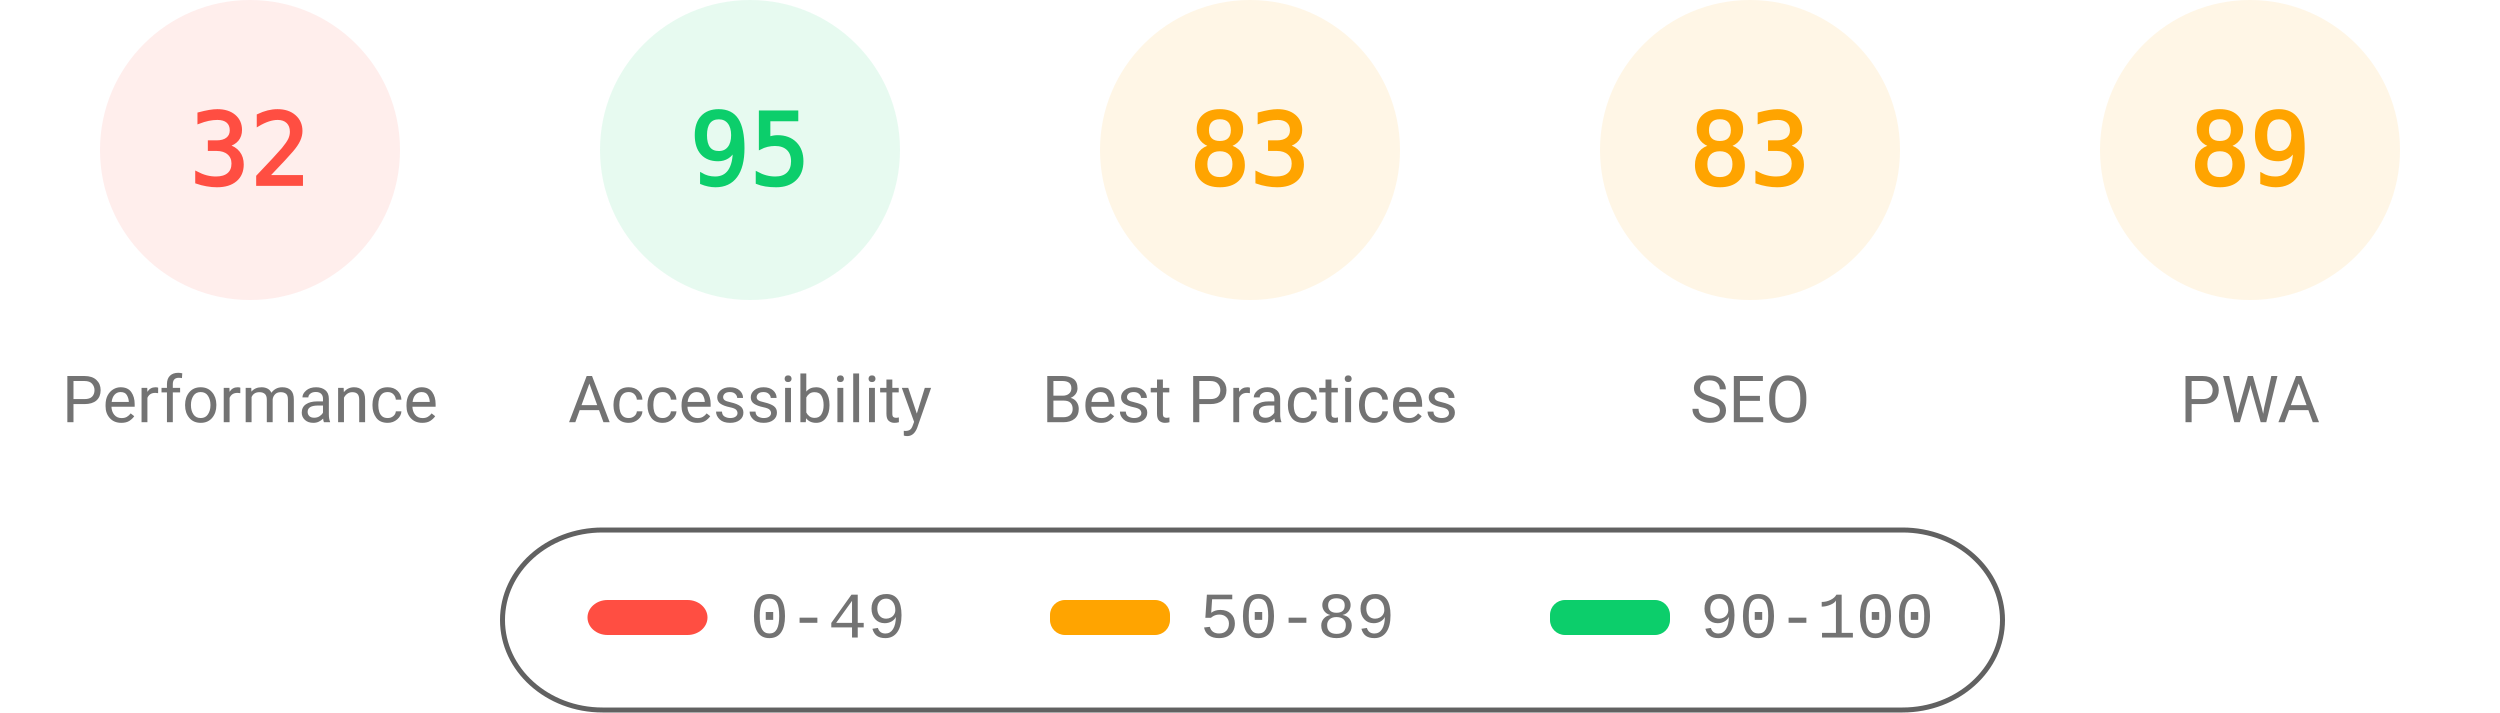
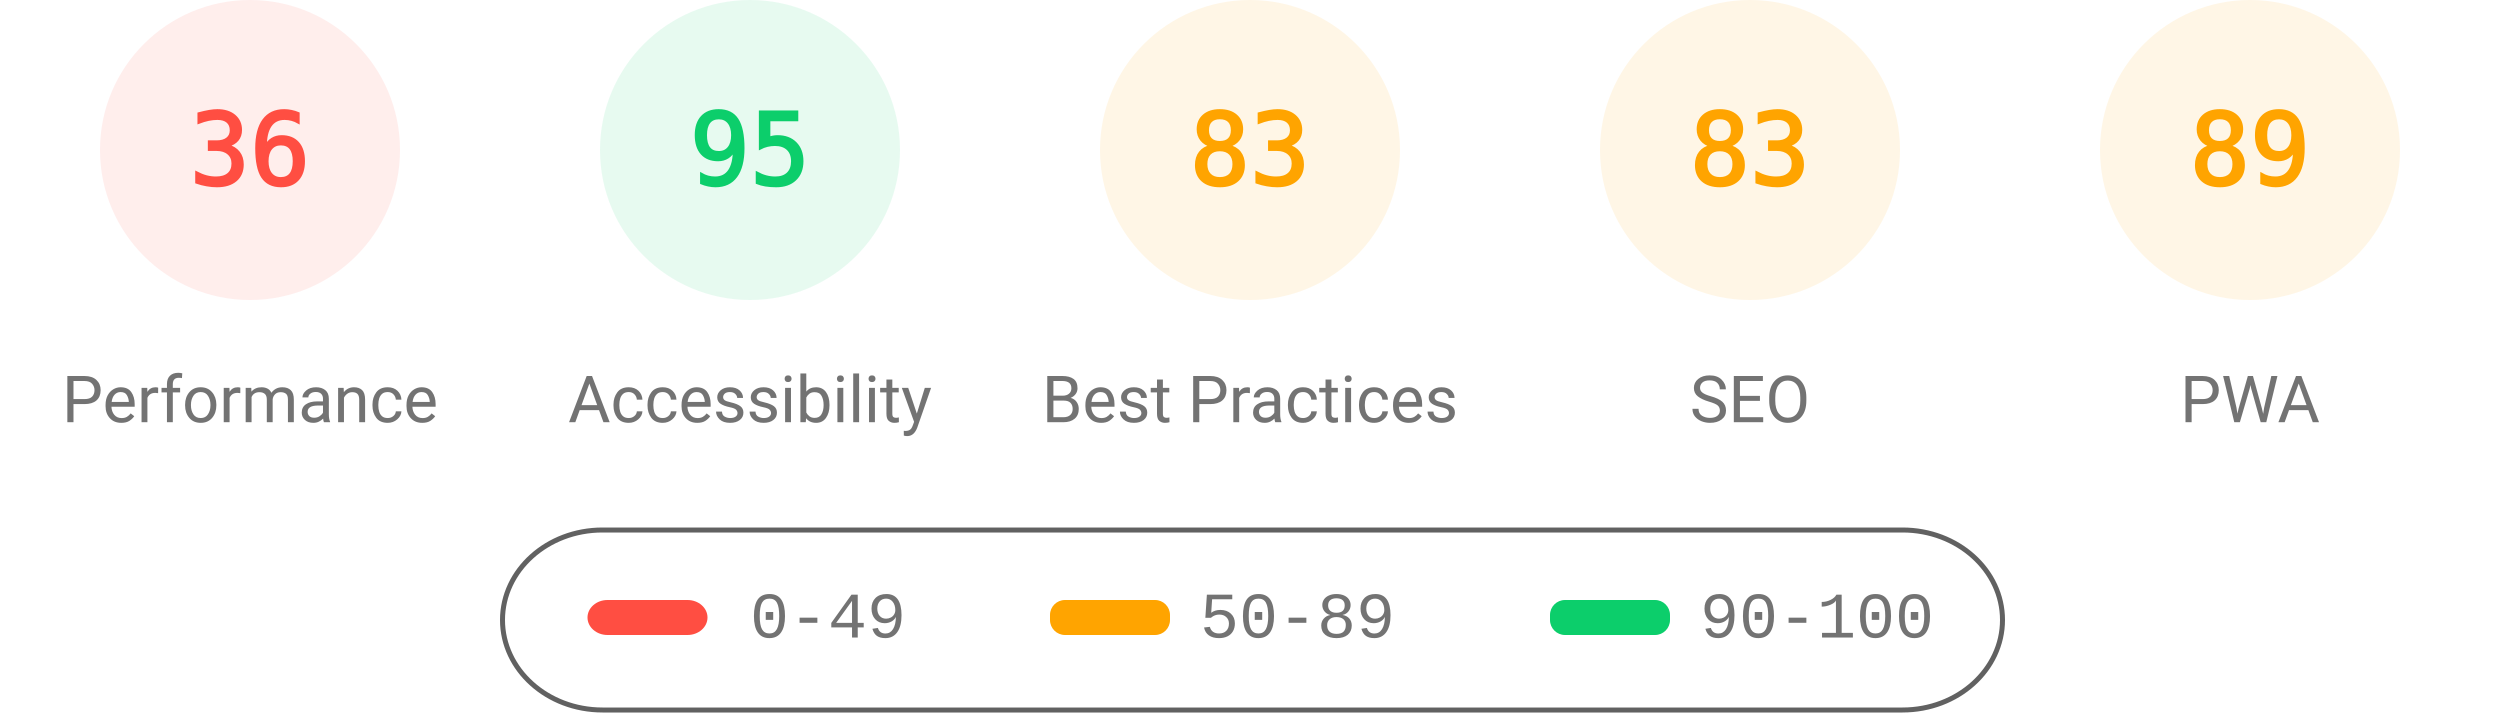
<svg xmlns="http://www.w3.org/2000/svg" fill="none" width="1000" height="285">
  <style>.gauge-base{opacity:.1}.gauge-arc{fill:none;animation-delay:250ms;stroke-linecap:round;transform:rotate(-90deg);transform-origin:100px 60px;animation:load-gauge 1s ease forwards}.guage-text{font-size:40px;font-family:monospace;text-align:center}.guage-red{color:#ff4e42;fill:#ff4e42;stroke:#ff4e42}.guage-orange{color:#ffa400;fill:#ffa400;stroke:#ffa400}.guage-green{color:#0cce6b;fill:#0cce6b;stroke:#0cce6b}.guage-undefined{color:#5c5c5c;fill:#5c5c5c;stroke:#5c5c5c}.guage-title{color:#737373;fill:#737373;stroke:none;font-size:26px;line-height:26px;font-family:Roboto,Halvetica,Arial,sans-serif}@keyframes load-gauge{from{stroke-dasharray:0 352.858}}</style>
  <svg class="guage-div guage-perf guage-red" viewBox="0 0 200 200" width="200" height="200">
    <circle class="gauge-base" r="56" cx="100" cy="60" stroke-width="8" />
-     <circle class="gauge-arc guage-arc-1" r="56" cx="100" cy="60" stroke-width="8" style="stroke-dasharray:112.595,351.858" />
-     <text class="guage-text" x="100" y="60" alignment-baseline="central" dominant-baseline="central" text-anchor="middle">32</text>
+     <circle class="gauge-arc guage-arc-1" r="56" cx="100" cy="60" stroke-width="8" style="stroke-dasharray:126.669,351.858" />
+     <text class="guage-text" x="100" y="60" alignment-baseline="central" dominant-baseline="central" text-anchor="middle">36</text>
    <text class="guage-title" x="100" y="160" alignment-baseline="central" dominant-baseline="central" text-anchor="middle">Performance</text>
  </svg>
  <svg class="guage-div guage-acc guage-green" viewBox="0 0 200 200" width="200" height="200" x="200">
    <circle class="gauge-base" r="56" cx="100" cy="60" stroke-width="8" />
    <circle class="gauge-arc guage-arc-2" r="56" cx="100" cy="60" stroke-width="8" style="stroke-dasharray:334.265,351.858" />
    <text class="guage-text" x="100" y="60" alignment-baseline="central" dominant-baseline="central" text-anchor="middle">95</text>
    <text class="guage-title" x="100" y="160" alignment-baseline="central" dominant-baseline="central" text-anchor="middle">Accessibility</text>
  </svg>
  <svg class="guage-div guage-best guage-orange" viewBox="0 0 200 200" width="200" height="200" x="400">
    <circle class="gauge-base" r="56" cx="100" cy="60" stroke-width="8" />
    <circle class="gauge-arc guage-arc-3" r="56" cx="100" cy="60" stroke-width="8" style="stroke-dasharray:292.042,351.858" />
    <text class="guage-text" x="100" y="60" alignment-baseline="central" dominant-baseline="central" text-anchor="middle">83</text>
    <text class="guage-title" x="100" y="160" alignment-baseline="central" dominant-baseline="central" text-anchor="middle">Best Practices</text>
  </svg>
  <svg class="guage-div guage-seo guage-orange" viewBox="0 0 200 200" width="200" height="200" x="600">
    <circle class="gauge-base" r="56" cx="100" cy="60" stroke-width="8" />
    <circle class="gauge-arc guage-arc-4" r="56" cx="100" cy="60" stroke-width="8" style="stroke-dasharray:292.042,351.858" />
    <text class="guage-text" x="100" y="60" alignment-baseline="central" dominant-baseline="central" text-anchor="middle">83</text>
    <text class="guage-title" x="100" y="160" alignment-baseline="central" dominant-baseline="central" text-anchor="middle">SEO</text>
  </svg>
  <svg class="guage-div guage-pwa guage-orange" viewBox="0 0 200 200" width="200" height="200" x="800">
    <circle class="gauge-base" r="56" cx="100" cy="60" stroke-width="8" />
    <circle class="gauge-arc guage-arc-4" r="56" cx="100" cy="60" stroke-width="8" style="stroke-dasharray:313.154,351.858" />
    <text class="guage-text" x="100" y="60" alignment-baseline="central" dominant-baseline="central" text-anchor="middle">89</text>
    <text class="guage-title" x="100" y="160" alignment-baseline="central" dominant-baseline="central" text-anchor="middle">PWA</text>
  </svg>
  <svg width="604" height="76" x="200" y="210">
    <path fill="none" id="canvas_background" d="M-1-1h604v80H-1z" />
    <rect fill-opacity="0" stroke="#616161" stroke-width="2" rx="40" id="svg_2" height="72" width="600" y="2" x="1" fill="#000" />
    <rect stroke="#000" rx="8" id="svg_3" height="14" width="48" y="30" x="35" stroke-opacity="null" stroke-width="0" fill="#ff4e42" />
    <rect stroke="#000" rx="6" id="svg_4" height="14" width="48" y="30" x="220" stroke-opacity="null" stroke-width="0" fill="#ffa400" />
    <rect stroke="#000" rx="6" id="svg_5" height="14" width="48" y="30" x="420" stroke-opacity="null" stroke-width="0" fill="#0cce6b" />
    <text xml:space="preserve" text-anchor="start" font-family="'Courier New', Courier, monospace" font-size="26" id="svg_6" y="45" x="100" stroke-opacity="null" stroke-width="0" stroke="#000" fill="#737373">0-49</text>
    <text xml:space="preserve" text-anchor="start" font-family="'Courier New', Courier, monospace" font-size="26" id="svg_7" y="45" x="280" stroke-opacity="null" stroke-width="0" stroke="#000" fill="#737373">50-89</text>
    <text xml:space="preserve" text-anchor="start" font-family="'Courier New', Courier, monospace" font-size="26" id="svg_8" y="45" x="480" stroke-opacity="null" stroke-width="0" stroke="#000" fill="#737373">90-100</text>
  </svg>
</svg>
